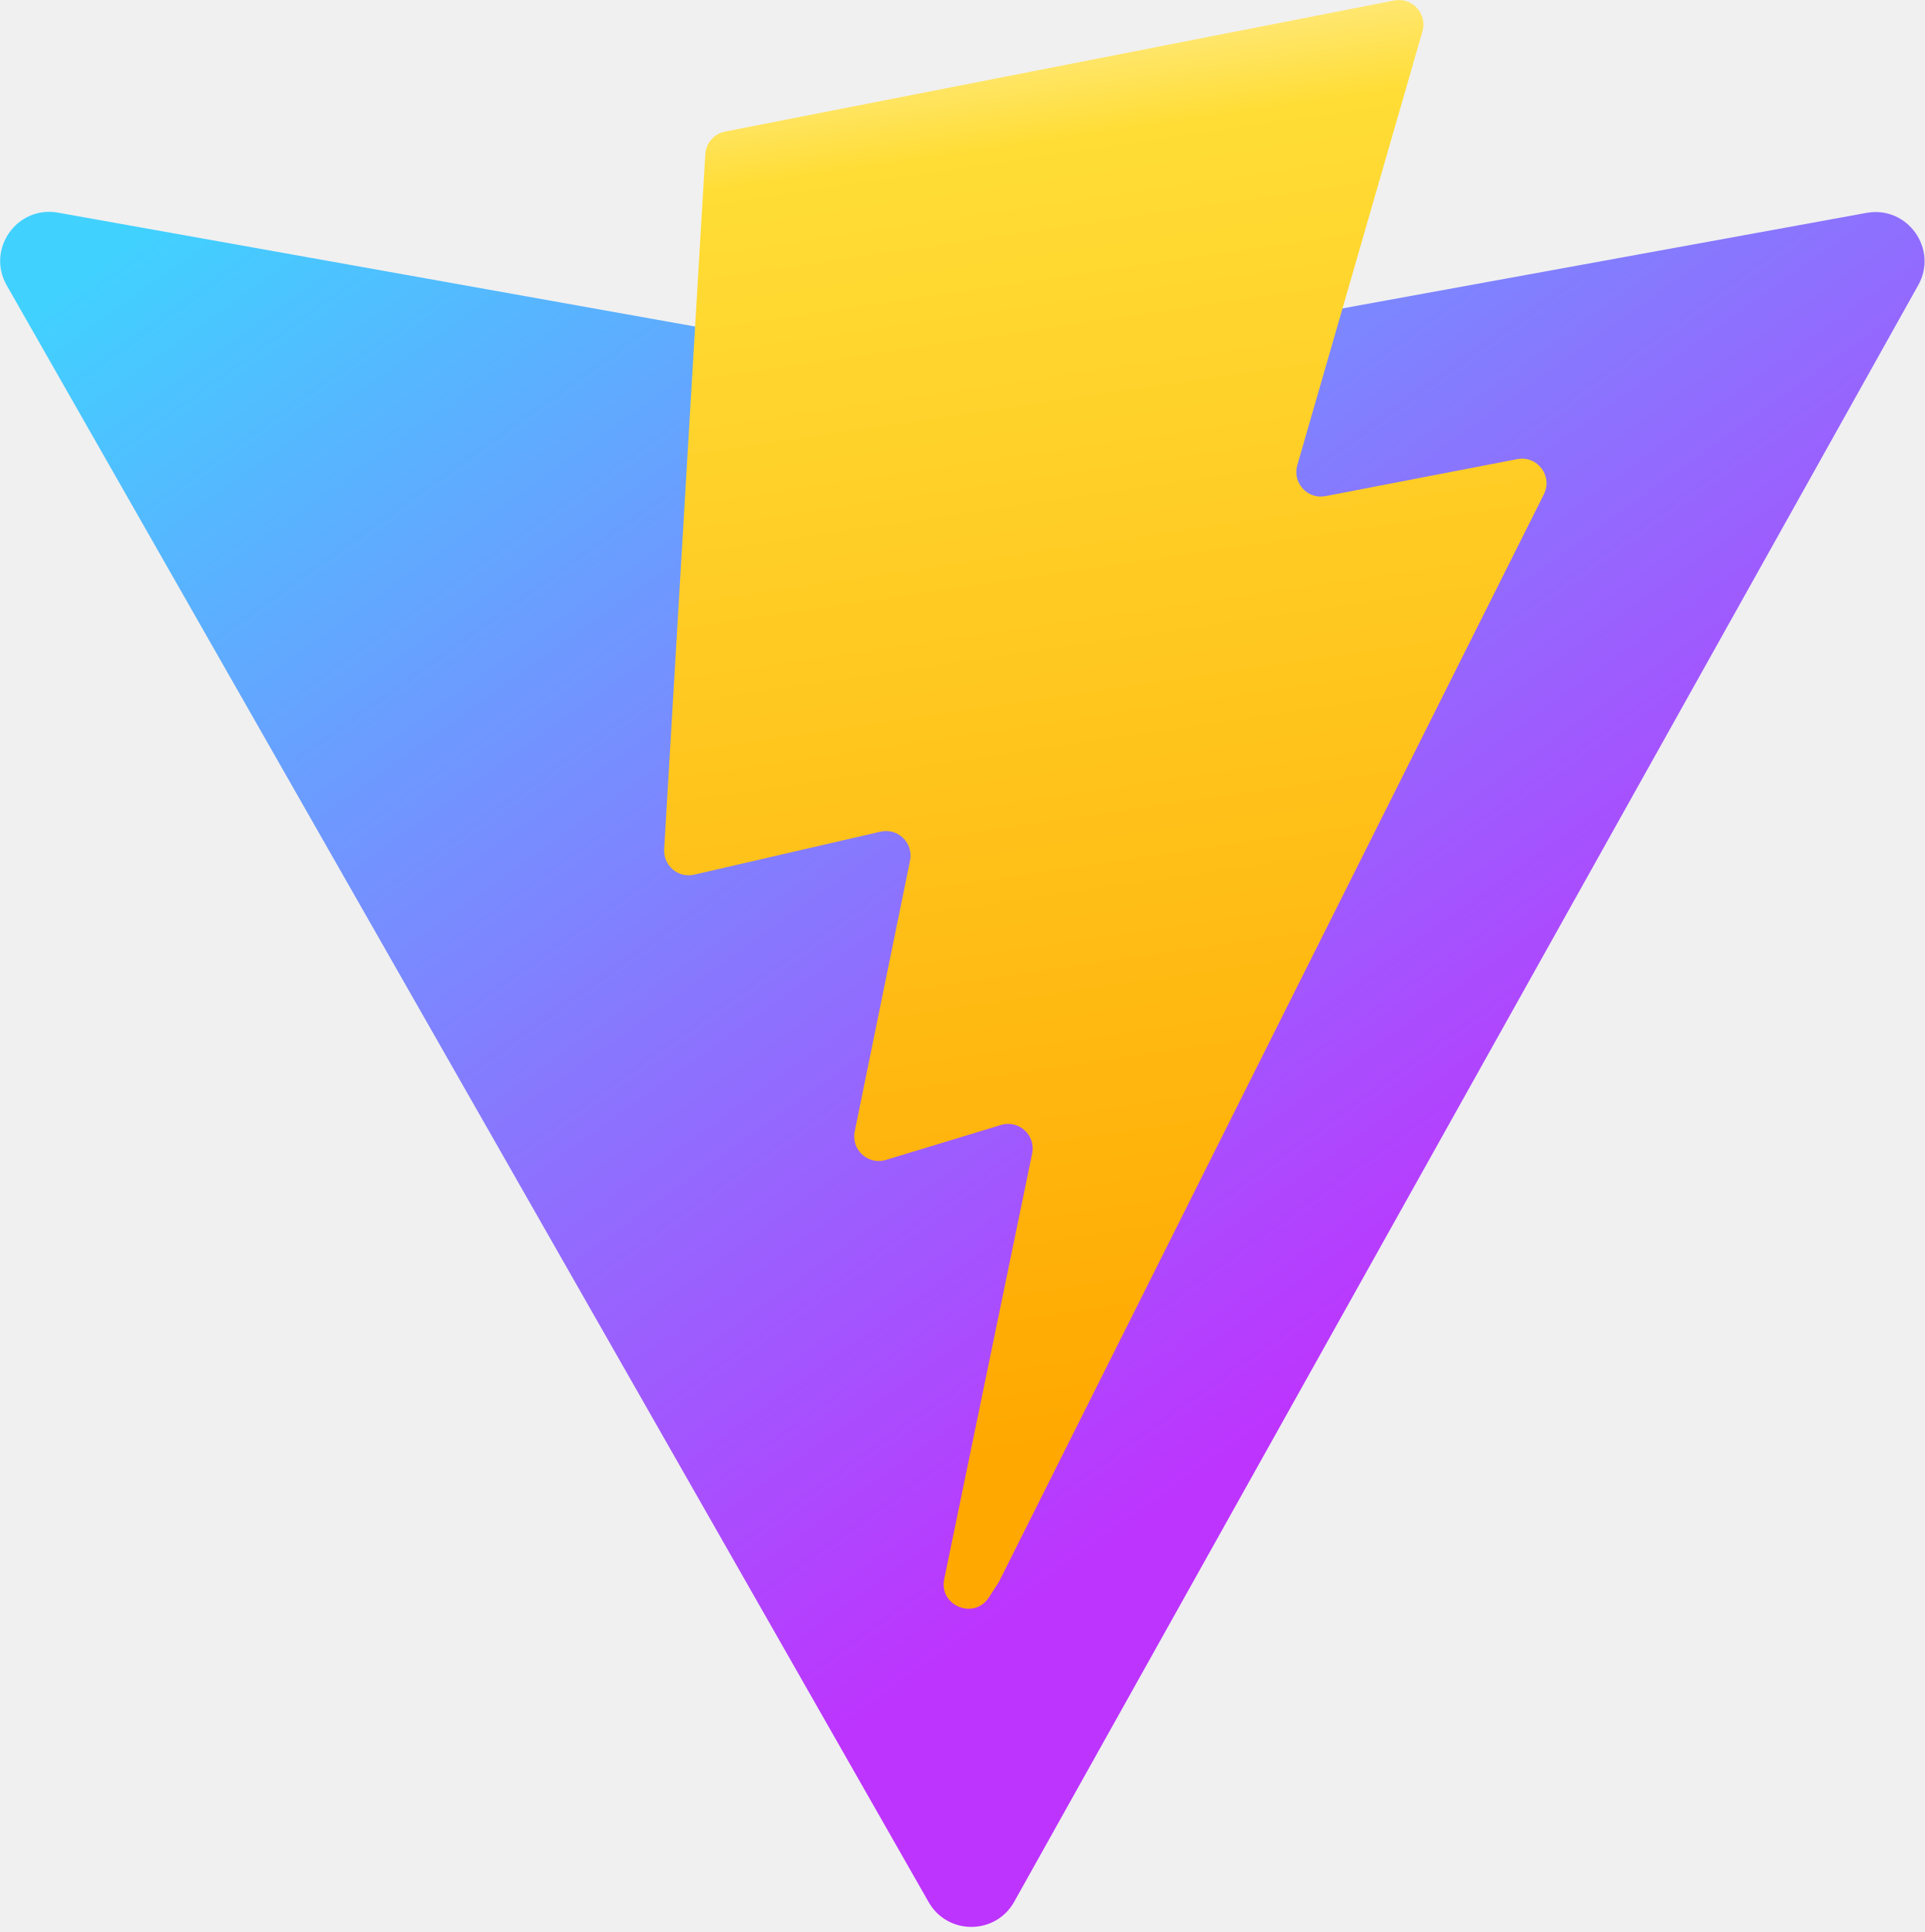
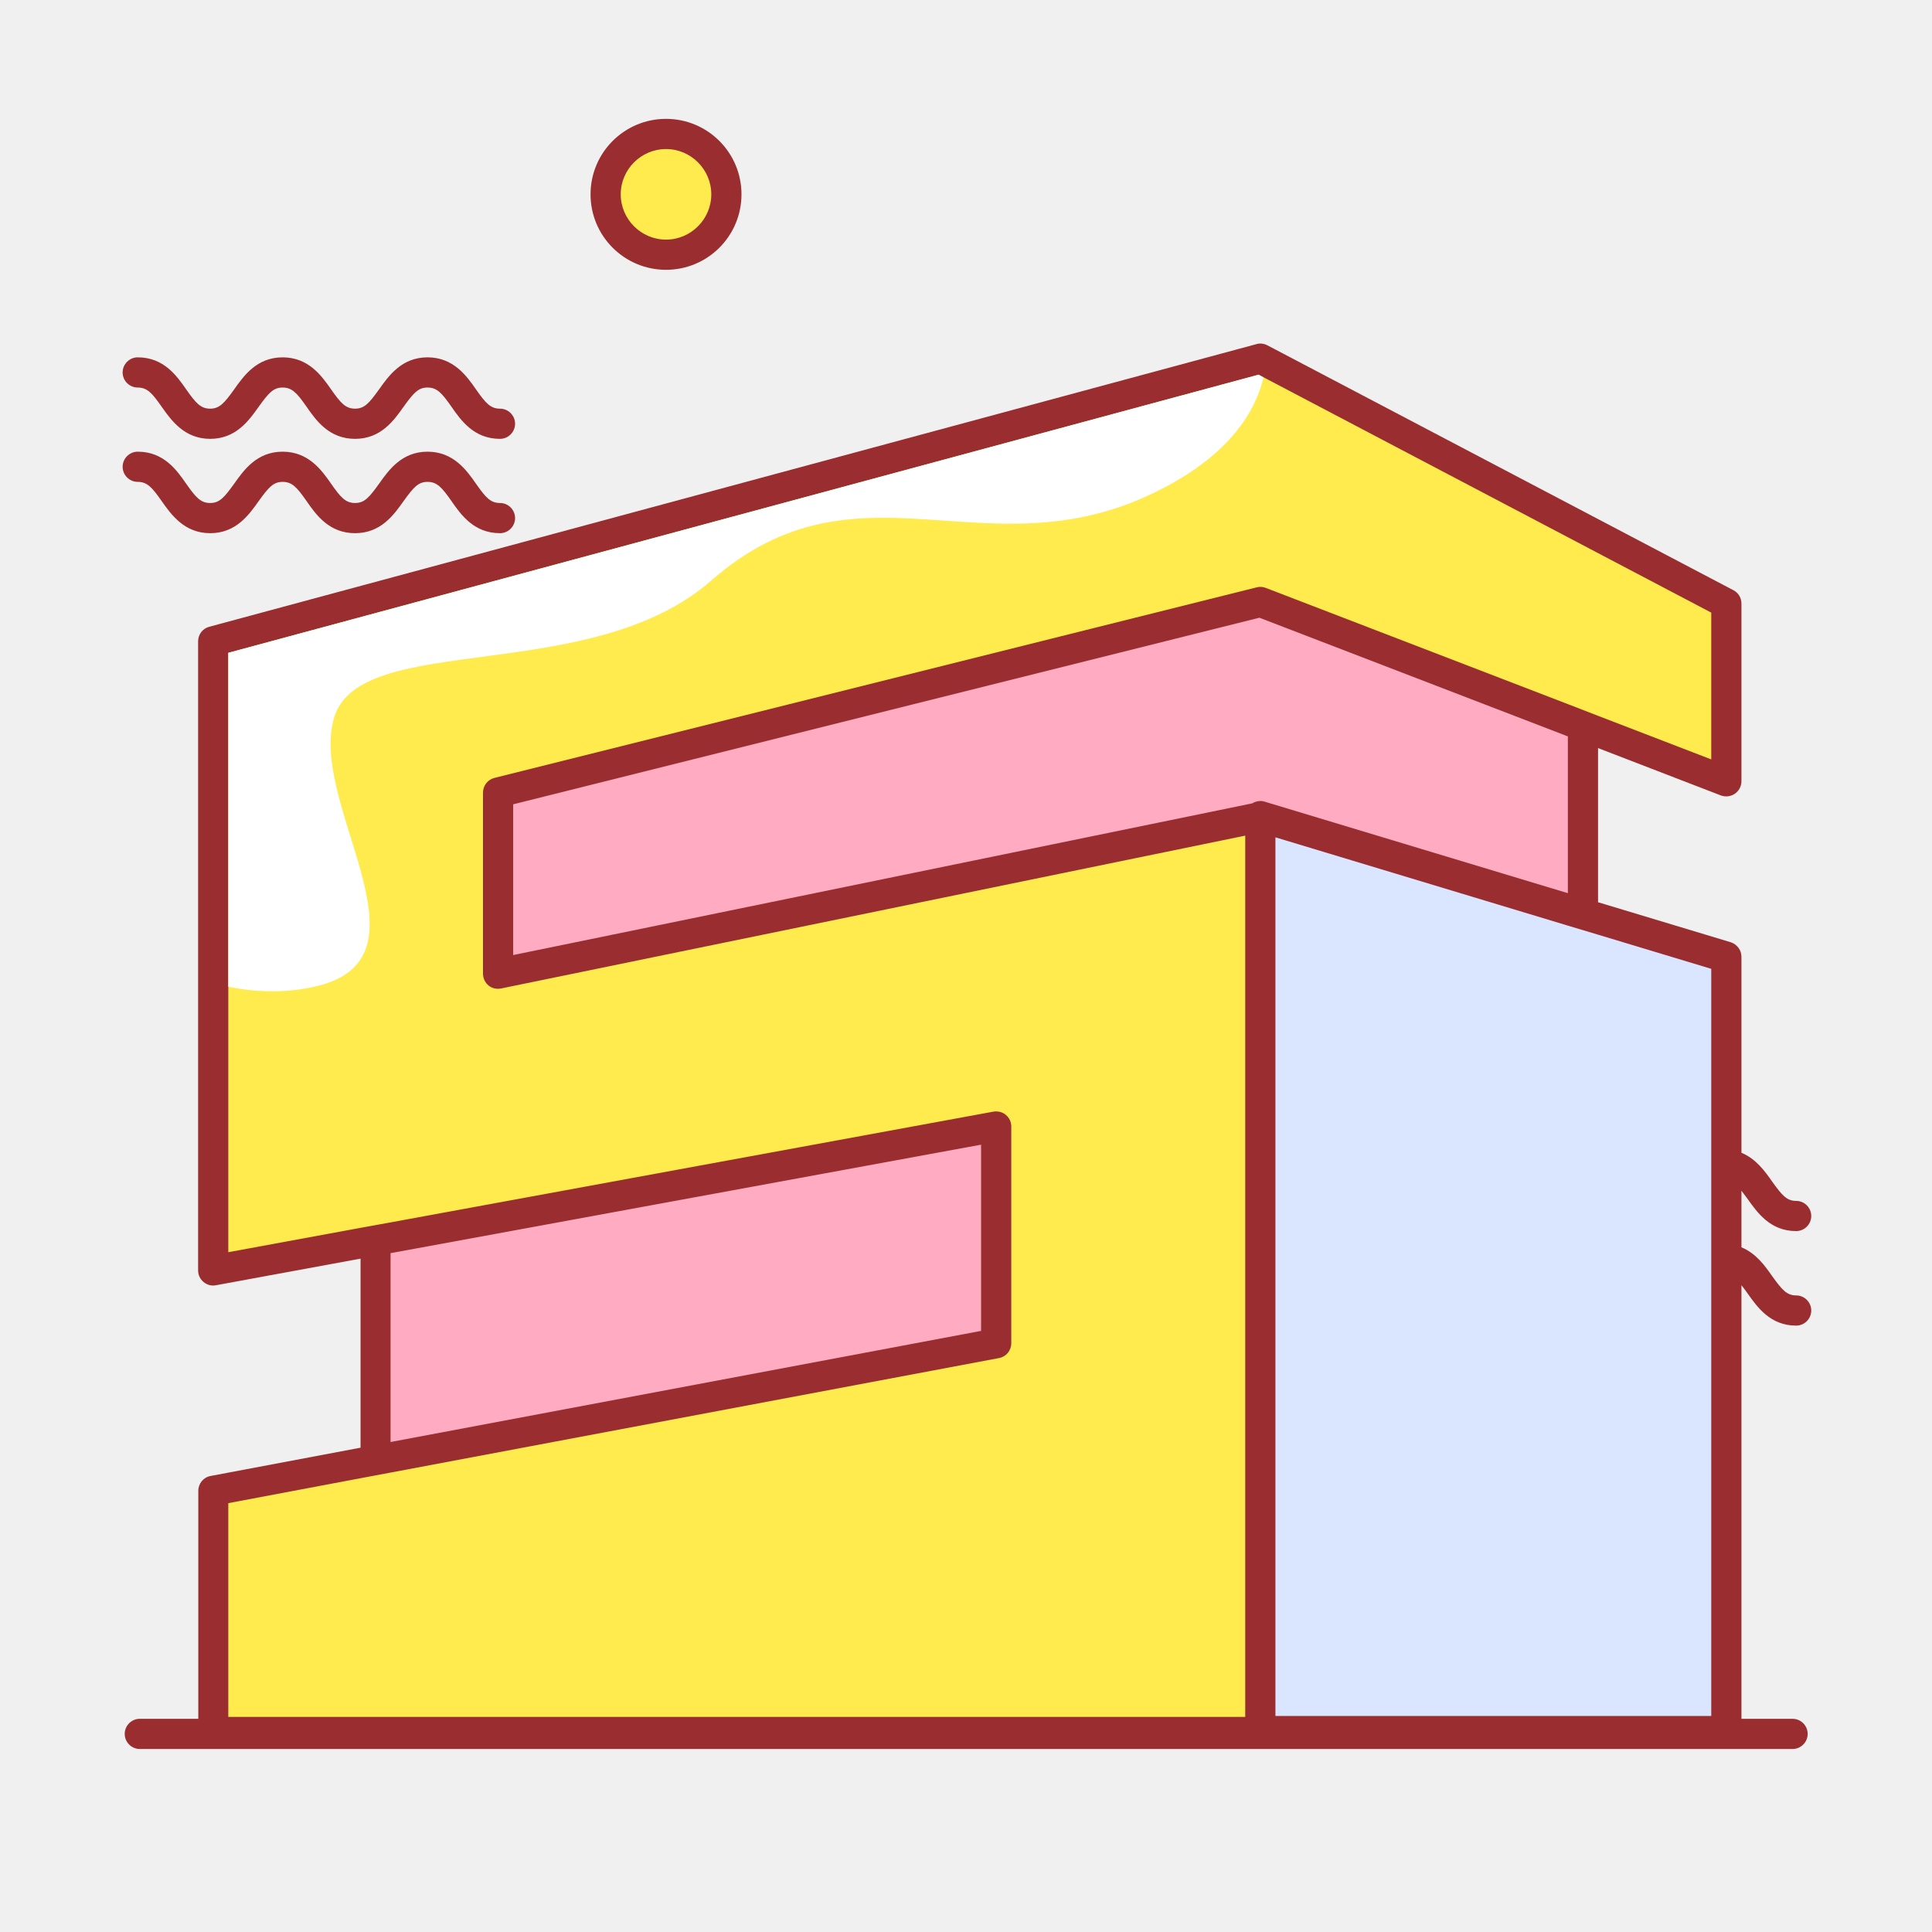
- <svg xmlns="http://www.w3.org/2000/svg" aria-hidden="true" role="img" class="iconify iconify--logos" width="31.88" height="32" preserveAspectRatio="xMidYMid meet" viewBox="0 0 256 257">
-   <defs>
-     <linearGradient id="IconifyId1813088fe1fbc01fb466" x1="-.828%" x2="57.636%" y1="7.652%" y2="78.411%">
-       <stop offset="0%" stop-color="#41D1FF" />
-       <stop offset="100%" stop-color="#BD34FE" />
-     </linearGradient>
-     <linearGradient id="IconifyId1813088fe1fbc01fb467" x1="43.376%" x2="50.316%" y1="2.242%" y2="89.03%">
-       <stop offset="0%" stop-color="#FFEA83" />
-       <stop offset="8.333%" stop-color="#FFDD35" />
-       <stop offset="100%" stop-color="#FFA800" />
-     </linearGradient>
-   </defs>
-   <path fill="url(#IconifyId1813088fe1fbc01fb466)" d="M255.153 37.938L134.897 252.976c-2.483 4.44-8.862 4.466-11.382.048L.875 37.958c-2.746-4.814 1.371-10.646 6.827-9.67l120.385 21.517a6.537 6.537 0 0 0 2.322-.004l117.867-21.483c5.438-.991 9.574 4.796 6.877 9.62Z" />
-   <path fill="url(#IconifyId1813088fe1fbc01fb467)" d="M185.432.063L96.44 17.501a3.268 3.268 0 0 0-2.634 3.014l-5.474 92.456a3.268 3.268 0 0 0 3.997 3.378l24.777-5.718c2.318-.535 4.413 1.507 3.936 3.838l-7.361 36.047c-.495 2.426 1.782 4.5 4.151 3.78l15.304-4.649c2.372-.72 4.652 1.36 4.15 3.788l-11.698 56.621c-.732 3.542 3.979 5.473 5.943 2.437l1.313-2.028l72.516-144.72c1.215-2.423-.88-5.186-3.54-4.672l-25.505 4.922c-2.396.462-4.435-1.77-3.759-4.114l16.646-57.705c.677-2.35-1.37-4.583-3.769-4.113Z" />
+ <svg xmlns="http://www.w3.org/2000/svg" width="800px" height="800px" viewBox="0 0 1024 1024" class="icon" version="1.1">
+   <path d="M265 282.6c-13.8 0-20.7-9.8-25.7-17-5.1-7.3-7.7-10.2-12.7-10.2s-7.5 3-12.7 10.2c-5.1 7.2-12 17-25.7 17-13.8 0-20.7-9.8-25.7-17-5.1-7.3-7.7-10.2-12.7-10.2s-7.5 3-12.7 10.2c-5.1 7.2-12 17-25.7 17s-20.7-9.9-25.7-17c-5.1-7.3-7.7-10.2-12.7-10.2-4.4 0-8-3.6-8-8s3.6-8 8-8c13.8 0 20.7 9.8 25.7 17 5.1 7.3 7.7 10.2 12.7 10.2s7.5-3 12.7-10.2c5.1-7.2 12-17 25.7-17s20.7 9.8 25.7 17c5.1 7.3 7.7 10.2 12.7 10.2 5 0 7.5-3 12.7-10.2 5.1-7.2 12-17 25.7-17s20.7 9.8 25.7 17c5.1 7.3 7.7 10.2 12.7 10.2 4.4 0 8 3.6 8 8s-3.6 8-8 8zM265 232.6c-13.8 0-20.7-9.8-25.7-17-5.1-7.3-7.7-10.2-12.7-10.2s-7.5 3-12.7 10.2c-5.1 7.2-12 17-25.7 17-13.8 0-20.7-9.8-25.7-17-5.1-7.3-7.7-10.2-12.7-10.2s-7.5 3-12.7 10.2c-5.1 7.2-12 17-25.7 17s-20.7-9.9-25.7-17c-5.1-7.3-7.7-10.2-12.7-10.2-4.4 0-8-3.6-8-8s3.6-8 8-8c13.8 0 20.7 9.8 25.7 17 5.1 7.3 7.7 10.2 12.7 10.2s7.5-3 12.7-10.2c5.1-7.2 12-17 25.7-17s20.7 9.8 25.7 17c5.1 7.3 7.7 10.2 12.7 10.2 5 0 7.5-3 12.7-10.2 5.1-7.2 12-17 25.7-17s20.7 9.8 25.7 17c5.1 7.3 7.7 10.2 12.7 10.2 4.4 0 8 3.6 8 8s-3.6 8-8 8z" fill="#9A2D2F" />
+   <path d="M353 103m-32 0a32 32 0 1 0 64 0 32 32 0 1 0-64 0Z" fill="#FFEB4D" />
+   <path d="M353 143c-22.1 0-40-17.9-40-40s17.9-40 40-40 40 17.9 40 40-17.9 40-40 40z m0-64c-13.2 0-24 10.8-24 24s10.8 24 24 24 24-10.8 24-24-10.8-24-24-24z" fill="#9A2D2F" />
+   <path d="M839 918.5H199v-562l476-105 164 105z" fill="#FFACC2" />
+   <path d="M264 516v-96l404-101 247 95.1v-94.3L668 190 113 339.8v333.5L528 597v115l-415 78.1V918h802V507.6L668 433z" fill="#FFEB4D" />
+   <path d="M668 917.5h247V507.1l-247-74.6z" fill="#DAE5FF" />
+   <path d="M926.3 685.6c5.1 7.2 12 17 25.7 17 4.4 0 8-3.6 8-8s-3.6-8-8-8c-5 0-7.5-3-12.7-10.2-3.7-5.3-8.5-12.1-16.3-15.3v-30c1 1.3 2 2.7 3.3 4.4 5.1 7.2 12 17 25.7 17 4.4 0 8-3.6 8-8s-3.6-8-8-8c-5 0-7.5-3-12.7-10.2-3.7-5.3-8.5-12.1-16.3-15.3V507.1c0-3.5-2.3-6.6-5.7-7.7L847 478.2v-81.7l65.1 25.1c2.5 0.9 5.2 0.6 7.4-0.9s3.5-4 3.5-6.6v-94.2c0-3-1.6-5.7-4.3-7.1L671.7 183c-1.8-0.9-3.9-1.2-5.8-0.6l-555 149.8c-3.5 0.9-5.9 4.1-5.9 7.7v333.5c0 2.4 1.1 4.6 2.9 6.1 1.8 1.5 4.2 2.2 6.6 1.7l76.6-14.1v100.2l-79.5 15c-3.8 0.7-6.5 4-6.5 7.9V911h-31c-4.4 0-8 3.6-8 8s3.6 8 8 8h876c4.4 0 8-3.6 8-8s-3.6-8-8-8H923V681.2c1 1.2 2.1 2.7 3.3 4.4zM676 443.8l155 46.8 16 4.8 60 18.1v396H676V443.8z m155 29.6l-160.7-48.5c-2.2-0.7-4.6-0.3-6.6 0.9L272 506.2v-79.9l395.5-98.9L831 390.3v83.1zM207 664.2l313-57.5v98.7l-313 58.9V664.2z m-86 132.5l70-13.2 16-3 322.5-60.7c3.8-0.7 6.5-4 6.5-7.9V597c0-2.4-1.1-4.6-2.9-6.1-1.8-1.5-4.2-2.1-6.6-1.7L207 647.9l-16 2.9-70 12.9V346l546.1-147.4L907 324.7v77.8l-60-23.1-16-6.2-160.1-61.6c-1.5-0.6-3.2-0.7-4.8-0.3l-404 101c-3.6 0.9-6.1 4.1-6.1 7.8v96c0 2.4 1.1 4.7 2.9 6.2s4.3 2.1 6.7 1.6l394.4-81V910H121V796.7z" fill="#9A2D2F" />
+   <path d="M121 346v177c15.4 3.1 31.7 3.5 48-0.6 63-16.1-6.3-97.3 8.3-142.7 14.7-45.3 135.7-16 199.7-72 78-68.2 145-2.8 235-46.7 37.8-18.4 52.9-41 57.7-61l-2.7-1.4L121 346z" fill="#FFFFFF" />
</svg>
